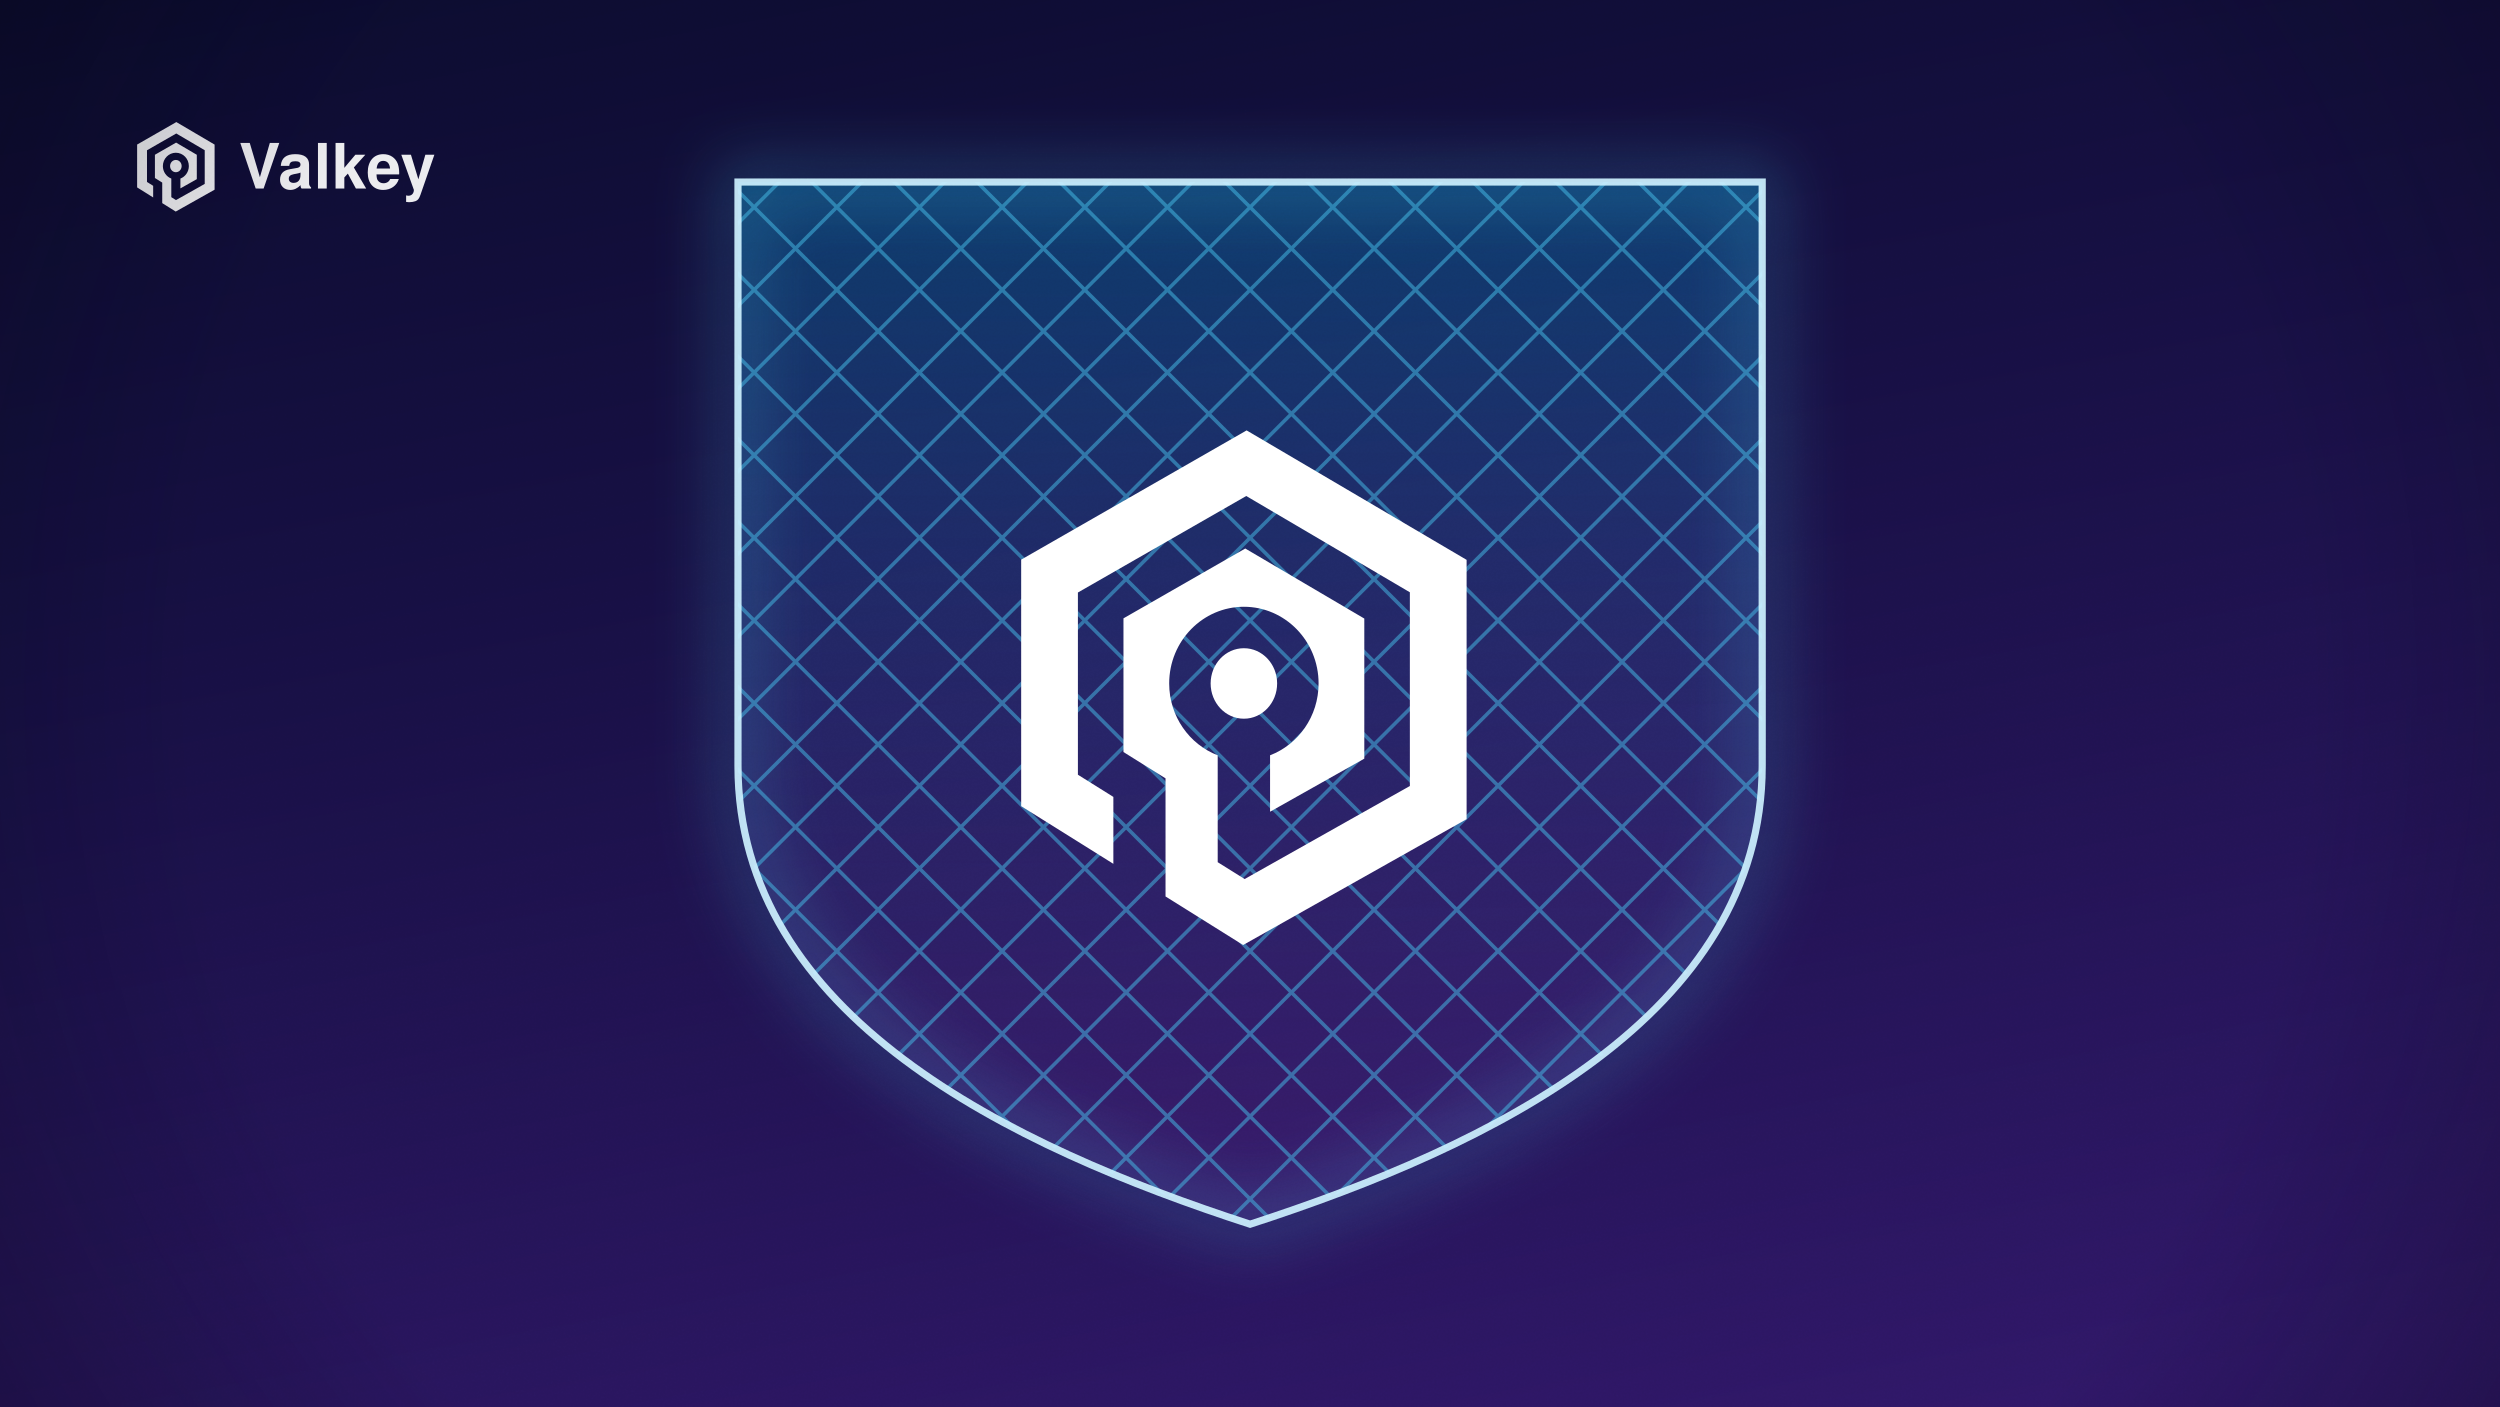
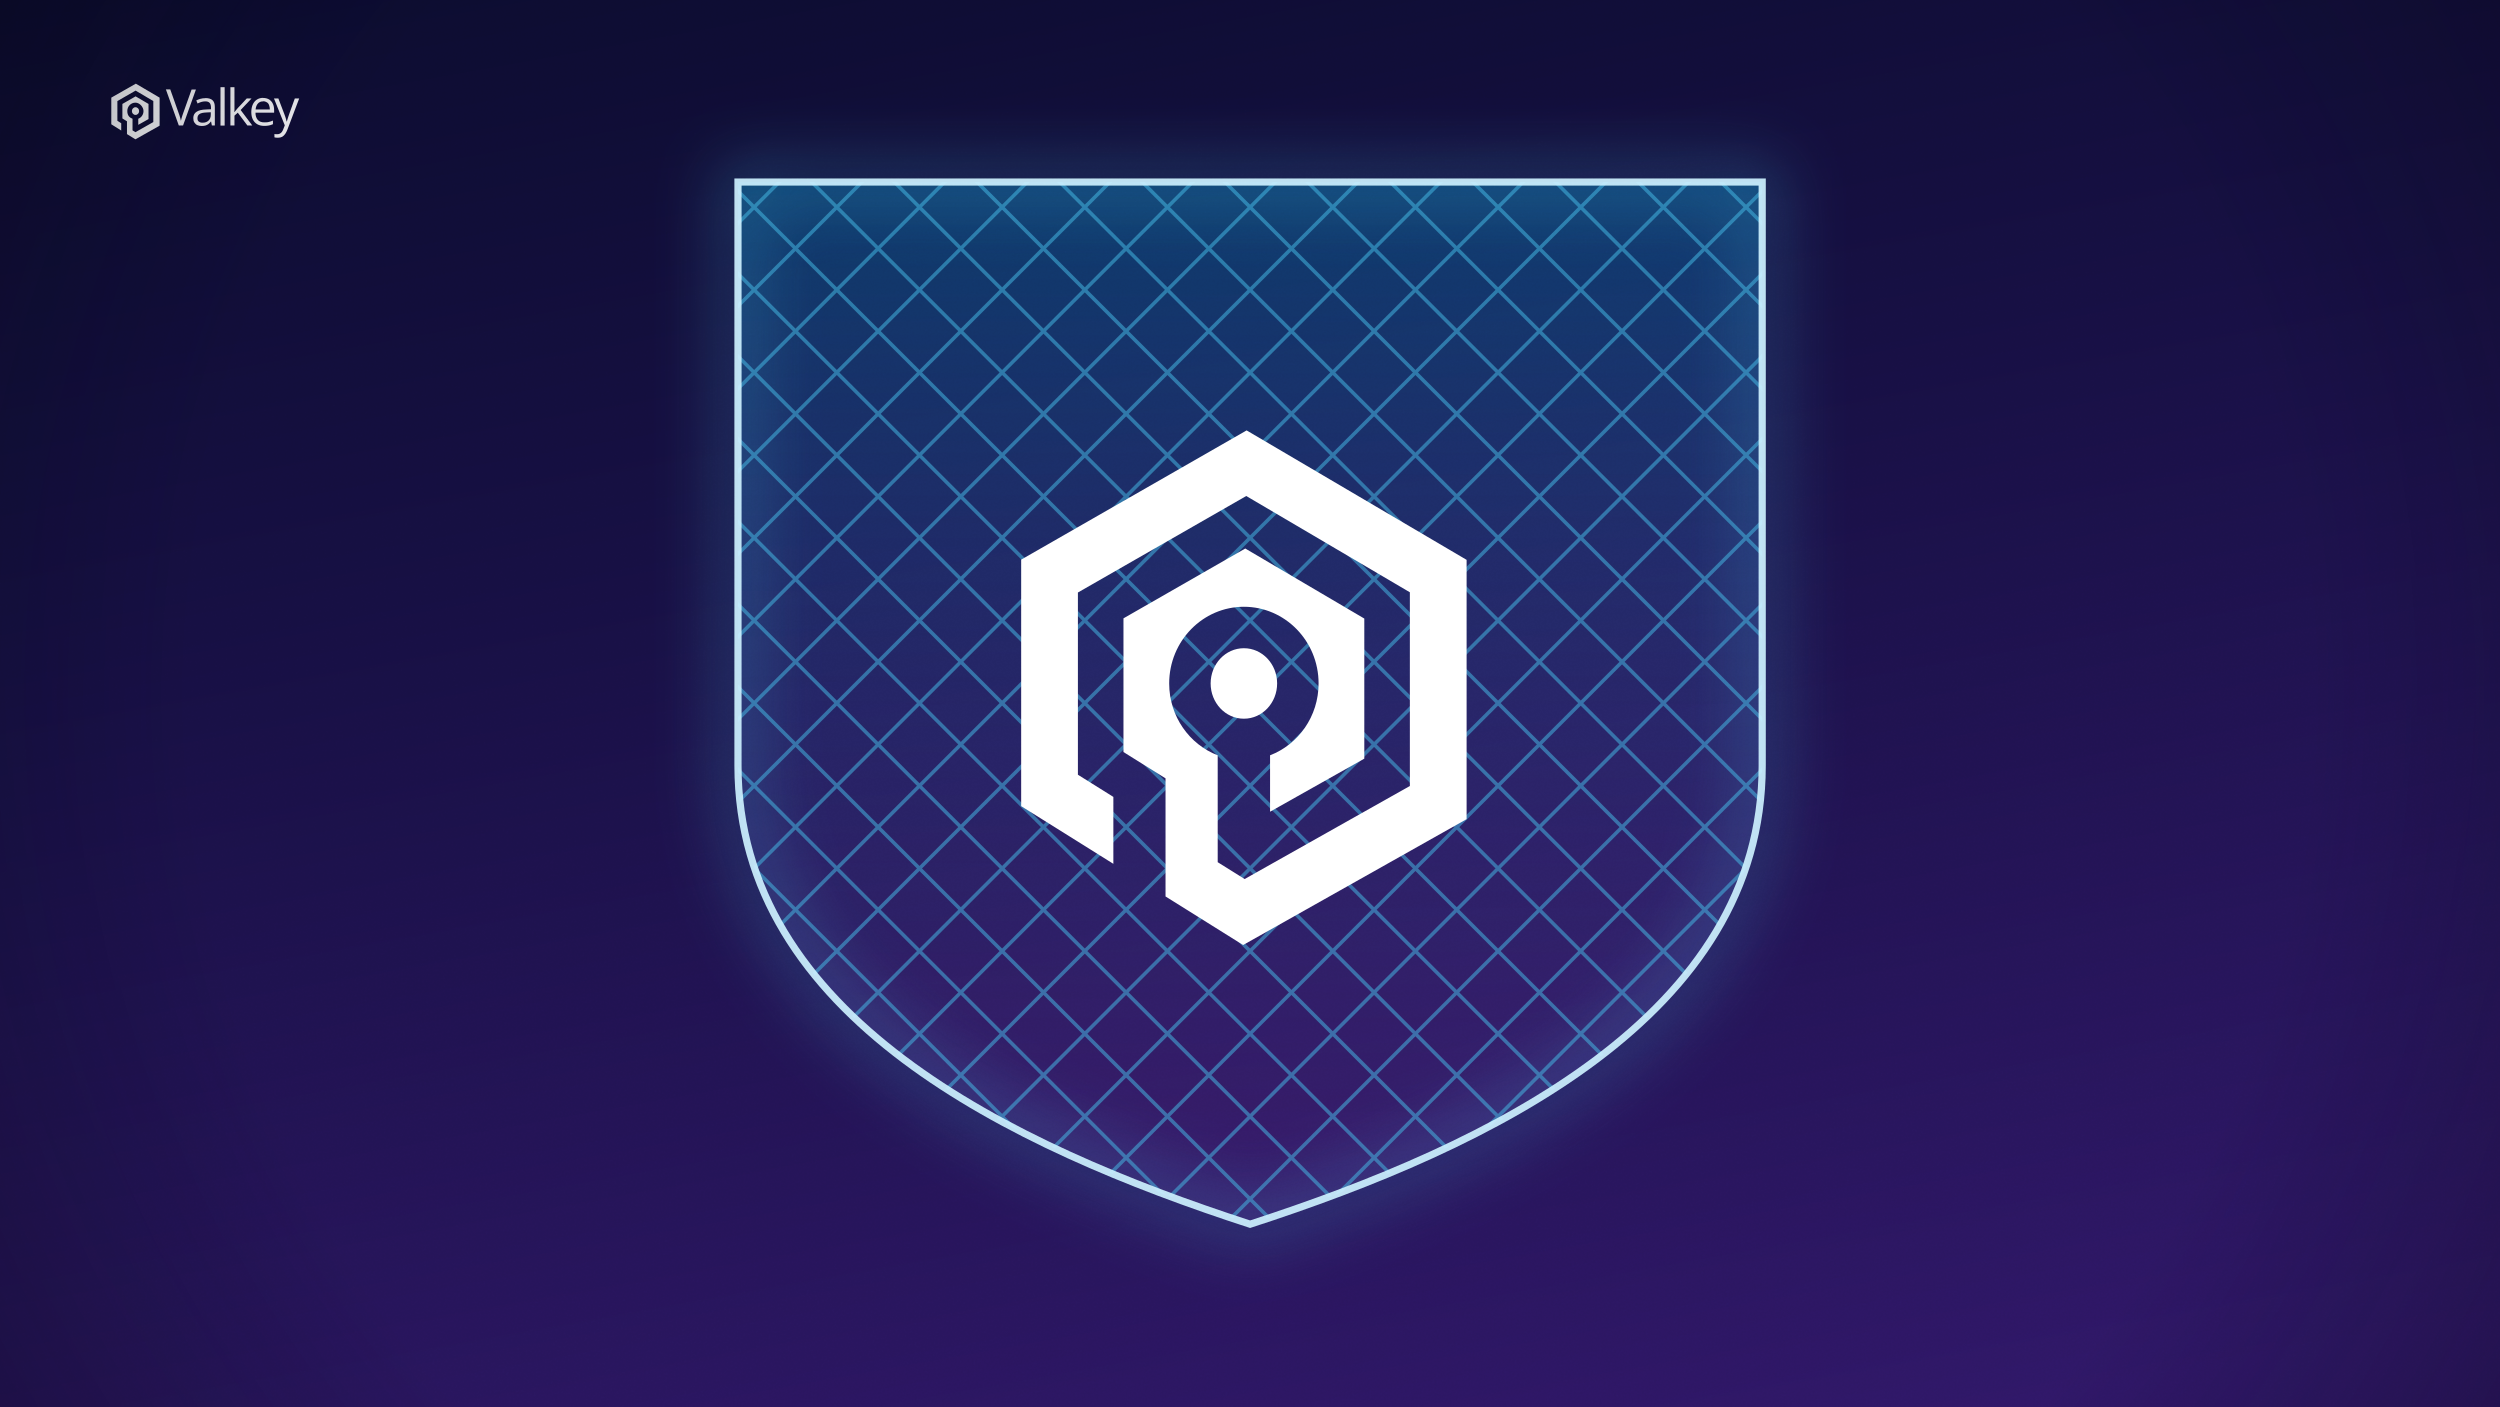
<svg xmlns="http://www.w3.org/2000/svg" width="1920" height="1080" viewBox="264.3 153.7 1391.3 782.6">
  <defs>
    <linearGradient id="sky" x1="0" y1="0" x2="0.32" y2="1">
      <stop offset="0" stop-color="#060A24" />
      <stop offset="0.48" stop-color="#171043" />
      <stop offset="1" stop-color="#301868" />
    </linearGradient>
    <radialGradient id="focus" gradientUnits="userSpaceOnUse" cx="960" cy="540" r="900">
      <stop offset="0" stop-color="#00A3E0" stop-opacity="0.42" />
      <stop offset="0.35" stop-color="#963CBD" stop-opacity="0.20" />
      <stop offset="1" stop-color="#963CBD" stop-opacity="0" />
    </radialGradient>
    <radialGradient id="vignette" gradientUnits="userSpaceOnUse" cx="960" cy="540" r="1180">
      <stop offset="0.5" stop-color="#03040F" stop-opacity="0" />
      <stop offset="1" stop-color="#03040F" stop-opacity="0.8" />
    </radialGradient>
    <radialGradient id="scrim">
      <stop offset="0" stop-color="#060A24" stop-opacity="0.72" />
      <stop offset="0.6" stop-color="#060A24" stop-opacity="0.45" />
      <stop offset="1" stop-color="#060A24" stop-opacity="0" />
    </radialGradient>
    <filter id="grain" x="0" y="0" width="100%" height="100%">
      <feTurbulence type="fractalNoise" baseFrequency="0.85" numOctaves="4" stitchTiles="stitch" />
      <feColorMatrix type="saturate" values="0" />
    </filter>
    <radialGradient id="h-cyan">
      <stop offset="0" stop-color="#46BDE9" stop-opacity="0.75" />
      <stop offset="0.4" stop-color="#46BDE9" stop-opacity="0.22" />
      <stop offset="1" stop-color="#46BDE9" stop-opacity="0" />
    </radialGradient>
    <radialGradient id="h-ice">
      <stop offset="0" stop-color="#CCF1FF" stop-opacity="0.75" />
      <stop offset="0.4" stop-color="#CCF1FF" stop-opacity="0.22" />
      <stop offset="1" stop-color="#CCF1FF" stop-opacity="0" />
    </radialGradient>
    <radialGradient id="h-mint">
      <stop offset="0" stop-color="#2CD5C4" stop-opacity="0.75" />
      <stop offset="0.4" stop-color="#2CD5C4" stop-opacity="0.22" />
      <stop offset="1" stop-color="#2CD5C4" stop-opacity="0" />
    </radialGradient>
    <radialGradient id="h-coral">
      <stop offset="0" stop-color="#F65275" stop-opacity="0.75" />
      <stop offset="0.4" stop-color="#F65275" stop-opacity="0.22" />
      <stop offset="1" stop-color="#F65275" stop-opacity="0" />
    </radialGradient>
    <radialGradient id="h-violet">
      <stop offset="0" stop-color="#963CBD" stop-opacity="0.75" />
      <stop offset="0.4" stop-color="#963CBD" stop-opacity="0.22" />
      <stop offset="1" stop-color="#963CBD" stop-opacity="0" />
    </radialGradient>
    <radialGradient id="h-gold">
      <stop offset="0" stop-color="#FFB81C" stop-opacity="0.75" />
      <stop offset="0.4" stop-color="#FFB81C" stop-opacity="0.22" />
      <stop offset="1" stop-color="#FFB81C" stop-opacity="0" />
    </radialGradient>
    <filter id="blur3" x="-70%" y="-70%" width="240%" height="240%">
      <feGaussianBlur stdDeviation="3" />
    </filter>
    <filter id="blur8" x="-70%" y="-70%" width="240%" height="240%">
      <feGaussianBlur stdDeviation="8" />
    </filter>
    <filter id="blur18" x="-70%" y="-70%" width="240%" height="240%">
      <feGaussianBlur stdDeviation="18" />
    </filter>
    <filter id="blur40" x="-70%" y="-70%" width="240%" height="240%">
      <feGaussianBlur stdDeviation="40" />
    </filter>
  </defs>
  <rect width="1920" height="1080" fill="url(#sky)" />
  <clipPath id="shieldClean">
    <path d="M 675 255 L 1245 255 L 1245 579.8 C 1245 719 1094 791.5 960 835 C 826.1 791.5 675 719 675 579.8 Z" />
  </clipPath>
  <linearGradient id="shieldCleanFill" x1="0" y1="0" x2="0" y2="1">
    <stop offset="0" stop-color="#00A3E0" stop-opacity="0.3" />
    <stop offset="1" stop-color="#963CBD" stop-opacity="0.12" />
  </linearGradient>
  <g clip-path="url(#shieldClean)">
    <path d="M 675 255 L 1245 255 L 1245 579.8 C 1245 719 1094 791.5 960 835 C 826.1 791.5 675 719 675 579.8 Z" fill="url(#shieldCleanFill)" />
    <g opacity="0.5">
      <line x1="-720" y1="245" x2="-120" y2="845" stroke="#46BDE9" stroke-width="2" />
      <line x1="-120" y1="245" x2="-720" y2="845" stroke="#46BDE9" stroke-width="2" />
      <line x1="-674" y1="245" x2="-74" y2="845" stroke="#46BDE9" stroke-width="2" />
      <line x1="-74" y1="245" x2="-674" y2="845" stroke="#46BDE9" stroke-width="2" />
      <line x1="-628" y1="245" x2="-28" y2="845" stroke="#46BDE9" stroke-width="2" />
      <line x1="-28" y1="245" x2="-628" y2="845" stroke="#46BDE9" stroke-width="2" />
      <line x1="-582" y1="245" x2="18" y2="845" stroke="#46BDE9" stroke-width="2" />
      <line x1="18" y1="245" x2="-582" y2="845" stroke="#46BDE9" stroke-width="2" />
      <line x1="-536" y1="245" x2="64" y2="845" stroke="#46BDE9" stroke-width="2" />
      <line x1="64" y1="245" x2="-536" y2="845" stroke="#46BDE9" stroke-width="2" />
      <line x1="-490" y1="245" x2="110" y2="845" stroke="#46BDE9" stroke-width="2" />
      <line x1="110" y1="245" x2="-490" y2="845" stroke="#46BDE9" stroke-width="2" />
      <line x1="-444" y1="245" x2="156" y2="845" stroke="#46BDE9" stroke-width="2" />
      <line x1="156" y1="245" x2="-444" y2="845" stroke="#46BDE9" stroke-width="2" />
      <line x1="-398" y1="245" x2="202" y2="845" stroke="#46BDE9" stroke-width="2" />
      <line x1="202" y1="245" x2="-398" y2="845" stroke="#46BDE9" stroke-width="2" />
      <line x1="-352" y1="245" x2="248" y2="845" stroke="#46BDE9" stroke-width="2" />
      <line x1="248" y1="245" x2="-352" y2="845" stroke="#46BDE9" stroke-width="2" />
      <line x1="-306" y1="245" x2="294" y2="845" stroke="#46BDE9" stroke-width="2" />
      <line x1="294" y1="245" x2="-306" y2="845" stroke="#46BDE9" stroke-width="2" />
      <line x1="-260" y1="245" x2="340" y2="845" stroke="#46BDE9" stroke-width="2" />
      <line x1="340" y1="245" x2="-260" y2="845" stroke="#46BDE9" stroke-width="2" />
      <line x1="-214" y1="245" x2="386" y2="845" stroke="#46BDE9" stroke-width="2" />
      <line x1="386" y1="245" x2="-214" y2="845" stroke="#46BDE9" stroke-width="2" />
      <line x1="-168" y1="245" x2="432" y2="845" stroke="#46BDE9" stroke-width="2" />
      <line x1="432" y1="245" x2="-168" y2="845" stroke="#46BDE9" stroke-width="2" />
      <line x1="-122" y1="245" x2="478" y2="845" stroke="#46BDE9" stroke-width="2" />
      <line x1="478" y1="245" x2="-122" y2="845" stroke="#46BDE9" stroke-width="2" />
      <line x1="-76" y1="245" x2="524" y2="845" stroke="#46BDE9" stroke-width="2" />
      <line x1="524" y1="245" x2="-76" y2="845" stroke="#46BDE9" stroke-width="2" />
      <line x1="-30" y1="245" x2="570" y2="845" stroke="#46BDE9" stroke-width="2" />
      <line x1="570" y1="245" x2="-30" y2="845" stroke="#46BDE9" stroke-width="2" />
      <line x1="16" y1="245" x2="616" y2="845" stroke="#46BDE9" stroke-width="2" />
      <line x1="616" y1="245" x2="16" y2="845" stroke="#46BDE9" stroke-width="2" />
      <line x1="62" y1="245" x2="662" y2="845" stroke="#46BDE9" stroke-width="2" />
      <line x1="662" y1="245" x2="62" y2="845" stroke="#46BDE9" stroke-width="2" />
      <line x1="108" y1="245" x2="708" y2="845" stroke="#46BDE9" stroke-width="2" />
      <line x1="708" y1="245" x2="108" y2="845" stroke="#46BDE9" stroke-width="2" />
      <line x1="154" y1="245" x2="754" y2="845" stroke="#46BDE9" stroke-width="2" />
      <line x1="754" y1="245" x2="154" y2="845" stroke="#46BDE9" stroke-width="2" />
      <line x1="200" y1="245" x2="800" y2="845" stroke="#46BDE9" stroke-width="2" />
      <line x1="800" y1="245" x2="200" y2="845" stroke="#46BDE9" stroke-width="2" />
      <line x1="246" y1="245" x2="846" y2="845" stroke="#46BDE9" stroke-width="2" />
      <line x1="846" y1="245" x2="246" y2="845" stroke="#46BDE9" stroke-width="2" />
      <line x1="292" y1="245" x2="892" y2="845" stroke="#46BDE9" stroke-width="2" />
      <line x1="892" y1="245" x2="292" y2="845" stroke="#46BDE9" stroke-width="2" />
      <line x1="338" y1="245" x2="938" y2="845" stroke="#46BDE9" stroke-width="2" />
      <line x1="938" y1="245" x2="338" y2="845" stroke="#46BDE9" stroke-width="2" />
      <line x1="384" y1="245" x2="984" y2="845" stroke="#46BDE9" stroke-width="2" />
      <line x1="984" y1="245" x2="384" y2="845" stroke="#46BDE9" stroke-width="2" />
      <line x1="430" y1="245" x2="1030" y2="845" stroke="#46BDE9" stroke-width="2" />
      <line x1="1030" y1="245" x2="430" y2="845" stroke="#46BDE9" stroke-width="2" />
      <line x1="476" y1="245" x2="1076" y2="845" stroke="#46BDE9" stroke-width="2" />
      <line x1="1076" y1="245" x2="476" y2="845" stroke="#46BDE9" stroke-width="2" />
      <line x1="522" y1="245" x2="1122" y2="845" stroke="#46BDE9" stroke-width="2" />
      <line x1="1122" y1="245" x2="522" y2="845" stroke="#46BDE9" stroke-width="2" />
      <line x1="568" y1="245" x2="1168" y2="845" stroke="#46BDE9" stroke-width="2" />
      <line x1="1168" y1="245" x2="568" y2="845" stroke="#46BDE9" stroke-width="2" />
      <line x1="614" y1="245" x2="1214" y2="845" stroke="#46BDE9" stroke-width="2" />
      <line x1="1214" y1="245" x2="614" y2="845" stroke="#46BDE9" stroke-width="2" />
      <line x1="660" y1="245" x2="1260" y2="845" stroke="#46BDE9" stroke-width="2" />
      <line x1="1260" y1="245" x2="660" y2="845" stroke="#46BDE9" stroke-width="2" />
      <line x1="706" y1="245" x2="1306" y2="845" stroke="#46BDE9" stroke-width="2" />
      <line x1="1306" y1="245" x2="706" y2="845" stroke="#46BDE9" stroke-width="2" />
      <line x1="752" y1="245" x2="1352" y2="845" stroke="#46BDE9" stroke-width="2" />
      <line x1="1352" y1="245" x2="752" y2="845" stroke="#46BDE9" stroke-width="2" />
      <line x1="798" y1="245" x2="1398" y2="845" stroke="#46BDE9" stroke-width="2" />
      <line x1="1398" y1="245" x2="798" y2="845" stroke="#46BDE9" stroke-width="2" />
      <line x1="844" y1="245" x2="1444" y2="845" stroke="#46BDE9" stroke-width="2" />
      <line x1="1444" y1="245" x2="844" y2="845" stroke="#46BDE9" stroke-width="2" />
      <line x1="890" y1="245" x2="1490" y2="845" stroke="#46BDE9" stroke-width="2" />
      <line x1="1490" y1="245" x2="890" y2="845" stroke="#46BDE9" stroke-width="2" />
      <line x1="936" y1="245" x2="1536" y2="845" stroke="#46BDE9" stroke-width="2" />
      <line x1="1536" y1="245" x2="936" y2="845" stroke="#46BDE9" stroke-width="2" />
      <line x1="982" y1="245" x2="1582" y2="845" stroke="#46BDE9" stroke-width="2" />
      <line x1="1582" y1="245" x2="982" y2="845" stroke="#46BDE9" stroke-width="2" />
      <line x1="1028" y1="245" x2="1628" y2="845" stroke="#46BDE9" stroke-width="2" />
      <line x1="1628" y1="245" x2="1028" y2="845" stroke="#46BDE9" stroke-width="2" />
      <line x1="1074" y1="245" x2="1674" y2="845" stroke="#46BDE9" stroke-width="2" />
      <line x1="1674" y1="245" x2="1074" y2="845" stroke="#46BDE9" stroke-width="2" />
      <line x1="1120" y1="245" x2="1720" y2="845" stroke="#46BDE9" stroke-width="2" />
      <line x1="1720" y1="245" x2="1120" y2="845" stroke="#46BDE9" stroke-width="2" />
      <line x1="1166" y1="245" x2="1766" y2="845" stroke="#46BDE9" stroke-width="2" />
      <line x1="1766" y1="245" x2="1166" y2="845" stroke="#46BDE9" stroke-width="2" />
      <line x1="1212" y1="245" x2="1812" y2="845" stroke="#46BDE9" stroke-width="2" />
      <line x1="1812" y1="245" x2="1212" y2="845" stroke="#46BDE9" stroke-width="2" />
      <line x1="1258" y1="245" x2="1858" y2="845" stroke="#46BDE9" stroke-width="2" />
      <line x1="1858" y1="245" x2="1258" y2="845" stroke="#46BDE9" stroke-width="2" />
      <line x1="1304" y1="245" x2="1904" y2="845" stroke="#46BDE9" stroke-width="2" />
      <line x1="1904" y1="245" x2="1304" y2="845" stroke="#46BDE9" stroke-width="2" />
      <line x1="1350" y1="245" x2="1950" y2="845" stroke="#46BDE9" stroke-width="2" />
      <line x1="1950" y1="245" x2="1350" y2="845" stroke="#46BDE9" stroke-width="2" />
      <line x1="1396" y1="245" x2="1996" y2="845" stroke="#46BDE9" stroke-width="2" />
      <line x1="1996" y1="245" x2="1396" y2="845" stroke="#46BDE9" stroke-width="2" />
      <line x1="1442" y1="245" x2="2042" y2="845" stroke="#46BDE9" stroke-width="2" />
      <line x1="2042" y1="245" x2="1442" y2="845" stroke="#46BDE9" stroke-width="2" />
      <line x1="1488" y1="245" x2="2088" y2="845" stroke="#46BDE9" stroke-width="2" />
      <line x1="2088" y1="245" x2="1488" y2="845" stroke="#46BDE9" stroke-width="2" />
      <line x1="1534" y1="245" x2="2134" y2="845" stroke="#46BDE9" stroke-width="2" />
      <line x1="2134" y1="245" x2="1534" y2="845" stroke="#46BDE9" stroke-width="2" />
      <line x1="1580" y1="245" x2="2180" y2="845" stroke="#46BDE9" stroke-width="2" />
      <line x1="2180" y1="245" x2="1580" y2="845" stroke="#46BDE9" stroke-width="2" />
      <line x1="1626" y1="245" x2="2226" y2="845" stroke="#46BDE9" stroke-width="2" />
      <line x1="2226" y1="245" x2="1626" y2="845" stroke="#46BDE9" stroke-width="2" />
      <line x1="1672" y1="245" x2="2272" y2="845" stroke="#46BDE9" stroke-width="2" />
      <line x1="2272" y1="245" x2="1672" y2="845" stroke="#46BDE9" stroke-width="2" />
      <line x1="1718" y1="245" x2="2318" y2="845" stroke="#46BDE9" stroke-width="2" />
      <line x1="2318" y1="245" x2="1718" y2="845" stroke="#46BDE9" stroke-width="2" />
      <line x1="1764" y1="245" x2="2364" y2="845" stroke="#46BDE9" stroke-width="2" />
      <line x1="2364" y1="245" x2="1764" y2="845" stroke="#46BDE9" stroke-width="2" />
      <line x1="1810" y1="245" x2="2410" y2="845" stroke="#46BDE9" stroke-width="2" />
      <line x1="2410" y1="245" x2="1810" y2="845" stroke="#46BDE9" stroke-width="2" />
      <line x1="1856" y1="245" x2="2456" y2="845" stroke="#46BDE9" stroke-width="2" />
      <line x1="2456" y1="245" x2="1856" y2="845" stroke="#46BDE9" stroke-width="2" />
      <line x1="1902" y1="245" x2="2502" y2="845" stroke="#46BDE9" stroke-width="2" />
      <line x1="2502" y1="245" x2="1902" y2="845" stroke="#46BDE9" stroke-width="2" />
      <line x1="1948" y1="245" x2="2548" y2="845" stroke="#46BDE9" stroke-width="2" />
      <line x1="2548" y1="245" x2="1948" y2="845" stroke="#46BDE9" stroke-width="2" />
      <line x1="1994" y1="245" x2="2594" y2="845" stroke="#46BDE9" stroke-width="2" />
      <line x1="2594" y1="245" x2="1994" y2="845" stroke="#46BDE9" stroke-width="2" />
      <line x1="2040" y1="245" x2="2640" y2="845" stroke="#46BDE9" stroke-width="2" />
      <line x1="2640" y1="245" x2="2040" y2="845" stroke="#46BDE9" stroke-width="2" />
    </g>
  </g>
  <path d="M 675 255 L 1245 255 L 1245 579.8 C 1245 719 1094 791.5 960 835 C 826.1 791.5 675 719 675 579.8 Z" fill="none" stroke="#46BDE9" stroke-width="16" opacity="0.35" filter="url(#blur18)" />
  <path d="M 675 255 L 1245 255 L 1245 579.8 C 1245 719 1094 791.5 960 835 C 826.1 791.5 675 719 675 579.8 Z" fill="none" stroke="#CCF1FF" stroke-width="4" opacity="0.92" />
  <g>
    <g transform="translate(828.5 385) scale(4.1096)">
      <path d="M 13.482 60.695 L 0.998 52.884 L 0.998 19.503 L 31.528 2.001 L 61.318 19.532 L 61.318 54.645 L 31.055 71.689 L 20.548 65.116 L 20.548 51.041 L 20.548 49.12 L 14.852 45.556 L 14.852 27.453 L 31.346 17.997 L 47.464 27.482 L 47.464 46.451 L 34.703 53.638 L 34.703 45.999 C 38.529 44.526 41.274 40.739 41.274 36.27 C 41.274 30.511 36.713 25.884 31.158 25.884 C 25.603 25.884 21.042 30.511 21.042 36.27 C 21.042 40.739 23.787 44.526 27.612 45.999 L 27.612 60.474 L 31.261 62.756 L 53.635 50.155 L 53.635 23.925 L 31.477 10.885 L 8.681 23.954 L 8.681 48.629 L 13.482 51.633 L 13.482 60.695 Z M 31.158 31.498 C 33.672 31.498 35.66 33.664 35.66 36.27 C 35.66 38.877 33.672 41.043 31.158 41.043 C 28.644 41.043 26.656 38.877 26.656 36.27 C 26.656 33.664 28.644 31.498 31.158 31.498 Z" fill="#FFFFFF" fill-rule="evenodd" />
    </g>
  </g>
  <g opacity="0.92">
-     <g transform="translate(339.9 220.2) scale(0.7147)">
-       <path d="M 13.482 60.695 L 0.998 52.884 L 0.998 19.503 L 31.528 2.001 L 61.318 19.532 L 61.318 54.645 L 31.055 71.689 L 20.548 65.116 L 20.548 51.041 L 20.548 49.12 L 14.852 45.556 L 14.852 27.453 L 31.346 17.997 L 47.464 27.482 L 47.464 46.451 L 34.703 53.638 L 34.703 45.999 C 38.529 44.526 41.274 40.739 41.274 36.27 C 41.274 30.511 36.713 25.884 31.158 25.884 C 25.603 25.884 21.042 30.511 21.042 36.27 C 21.042 40.739 23.787 44.526 27.612 45.999 L 27.612 60.474 L 31.261 62.756 L 53.635 50.155 L 53.635 23.925 L 31.477 10.885 L 8.681 23.954 L 8.681 48.629 L 13.482 51.633 L 13.482 60.695 Z M 31.158 31.498 C 33.672 31.498 35.66 33.664 35.66 36.27 C 35.66 38.877 33.672 41.043 31.158 41.043 C 28.644 41.043 26.656 38.877 26.656 36.27 C 26.656 33.664 28.644 31.498 31.158 31.498 Z" fill="#FFFFFF" fill-rule="evenodd" />
+     <g transform="translate(322.8 196.7) scale(0.5934)">
+       <path d="M15.2,50l-9.4-5.9v-25L28.8,6l22.3,13.1v26.3l-22.7,12.8-7.9-4.9v-12l-4.3-2.7v-13.6l12.4-7.1,12.1,7.1v14.2l-9.6,5.4v-5.7c2.9-1.1,4.9-3.9,4.9-7.3s-3.4-7.8-7.6-7.8-7.6,3.5-7.6,7.8,2.1,6.2,4.9,7.3v10.9l2.7,1.7,16.8-9.5v-19.7l-16.6-9.8-17.1,9.8v18.5l3.6,2.3v6.8ZM28.5,28.1c1.9,0,3.4,1.6,3.4,3.6s-1.5,3.6-3.4,3.6-3.4-1.6-3.4-3.6,1.5-3.6,3.4-3.6Z" fill="#FFFFFF" fill-rule="evenodd" />
+       <path d="M85.2,11.4l-12.1,33.8h-4l-12.1-33.8h4.1l7.9,22.3c.3.9.6,1.8.9,2.6.3.8.5,1.6.7,2.4.2.8.4,1.5.5,2.2.2-.7.3-1.4.5-2.2.2-.8.4-1.6.7-2.4.3-.8.6-1.7.9-2.6l7.9-22.2h4.2Z" fill="#FFFFFF" />
+       <path d="M94,19.5c3,0,5.3.7,6.7,2,1.5,1.4,2.2,3.5,2.2,6.5v17.2h-2.8l-.7-3.7h-.2c-.7.9-1.4,1.7-2.2,2.3-.8.6-1.7,1.1-2.7,1.4-1,.3-2.2.5-3.7.5s-2.9-.3-4.1-.8c-1.2-.5-2.1-1.4-2.8-2.5-.7-1.1-1-2.5-1-4.2,0-2.5,1-4.5,3-5.8,2-1.4,5.1-2.1,9.2-2.2l4.4-.2v-1.5c0-2.2-.5-3.7-1.4-4.6-.9-.9-2.3-1.3-4-1.3-1.3,0-2.6.2-3.8.6-1.2.4-2.3.8-3.4,1.4l-1.2-2.9c1.1-.6,2.5-1.1,3.9-1.5,1.5-.4,3-.6,4.7-.6h0ZM99.1,32.8l-3.9.2c-3.2.1-5.4.6-6.7,1.5s-1.9,2.2-1.9,3.9.4,2.5,1.3,3.2c.9.7,2,1,3.5,1,2.3,0,4.1-.6,5.5-1.9s2.2-3.1,2.2-5.6v-2.3Z" fill="#FFFFFF" />
+       <path d="M112.1,45.3h-3.9V9.3h3.9v36Z" fill="#FFFFFF" />
+       <path d="M121.3,9.3v18.7c0,.6,0,1.4,0,2.3,0,.9,0,1.7-.1,2.3h.2c.3-.4.8-1,1.4-1.8.6-.8,1.2-1.4,1.6-1.9l8.4-9h4.5l-10.2,10.8,10.9,14.5h-4.6l-9-12-3.1,2.8v9.2h-3.8V9.3h3.8Z" fill="#FFFFFF" />
+       <path d="M148.2,19.4c2.2,0,4,.5,5.6,1.4,1.5,1,2.7,2.3,3.5,4,.8,1.7,1.2,3.7,1.2,6v2.4h-17.5c0,3,.8,5.2,2.2,6.8s3.5,2.3,6.1,2.3,3-.1,4.3-.4c1.2-.3,2.5-.7,3.8-1.3v3.4c-1.3.6-2.6,1-3.8,1.2-1.2.3-2.7.4-4.4.4-2.4,0-4.6-.5-6.4-1.5-1.8-1-3.2-2.5-4.2-4.4-1-1.9-1.5-4.3-1.5-7.1,0-2.7.5-5.1,1.4-7.1.9-2,2.2-3.5,3.9-4.6,1.7-1.1,3.7-1.6,5.9-1.6h0ZM148.2,22.6c-2.1,0-3.7.7-4.9,2-1.2,1.3-1.9,3.2-2.2,5.6h13.4c0-1.5-.3-2.8-.7-4-.4-1.2-1.1-2.1-2.1-2.7-.9-.6-2.1-1-3.6-1Z" fill="#FFFFFF" />
+       <path d="M158.4,19.9h4.1l5.6,14.7c.3.9.6,1.7.9,2.5.3.8.5,1.5.7,2.3.2.7.4,1.4.5,2.1h.2c.2-.8.5-1.8.9-3,.4-1.3.8-2.6,1.3-3.9l5.3-14.7h4.1l-11,29.1c-.6,1.6-1.3,2.9-2.1,4.1-.8,1.2-1.7,2-2.8,2.7-1.1.6-2.5.9-4,.9s-1.4,0-1.9-.1c-.6,0-1-.2-1.4-.3v-3.1c.3,0,.7.1,1.2.2.5,0,1,0,1.5,0,1,0,1.8-.2,2.5-.6.7-.4,1.3-.9,1.8-1.6.5-.7.9-1.5,1.3-2.5l1.4-3.6-10.2-25.4Z" fill="#FFFFFF" />
    </g>
-     <text x="397.2" y="258.6" fill="#FFFFFF" font-family="Helvetica Neue, Helvetica, Arial, sans-serif" font-size="34.8" font-weight="600" letter-spacing="0.4">Valkey</text>
  </g>
  <rect width="1920" height="1080" fill="url(#vignette)" />
  <rect width="1920" height="1080" filter="url(#grain)" opacity="0.055" style="mix-blend-mode:overlay" />
</svg>
